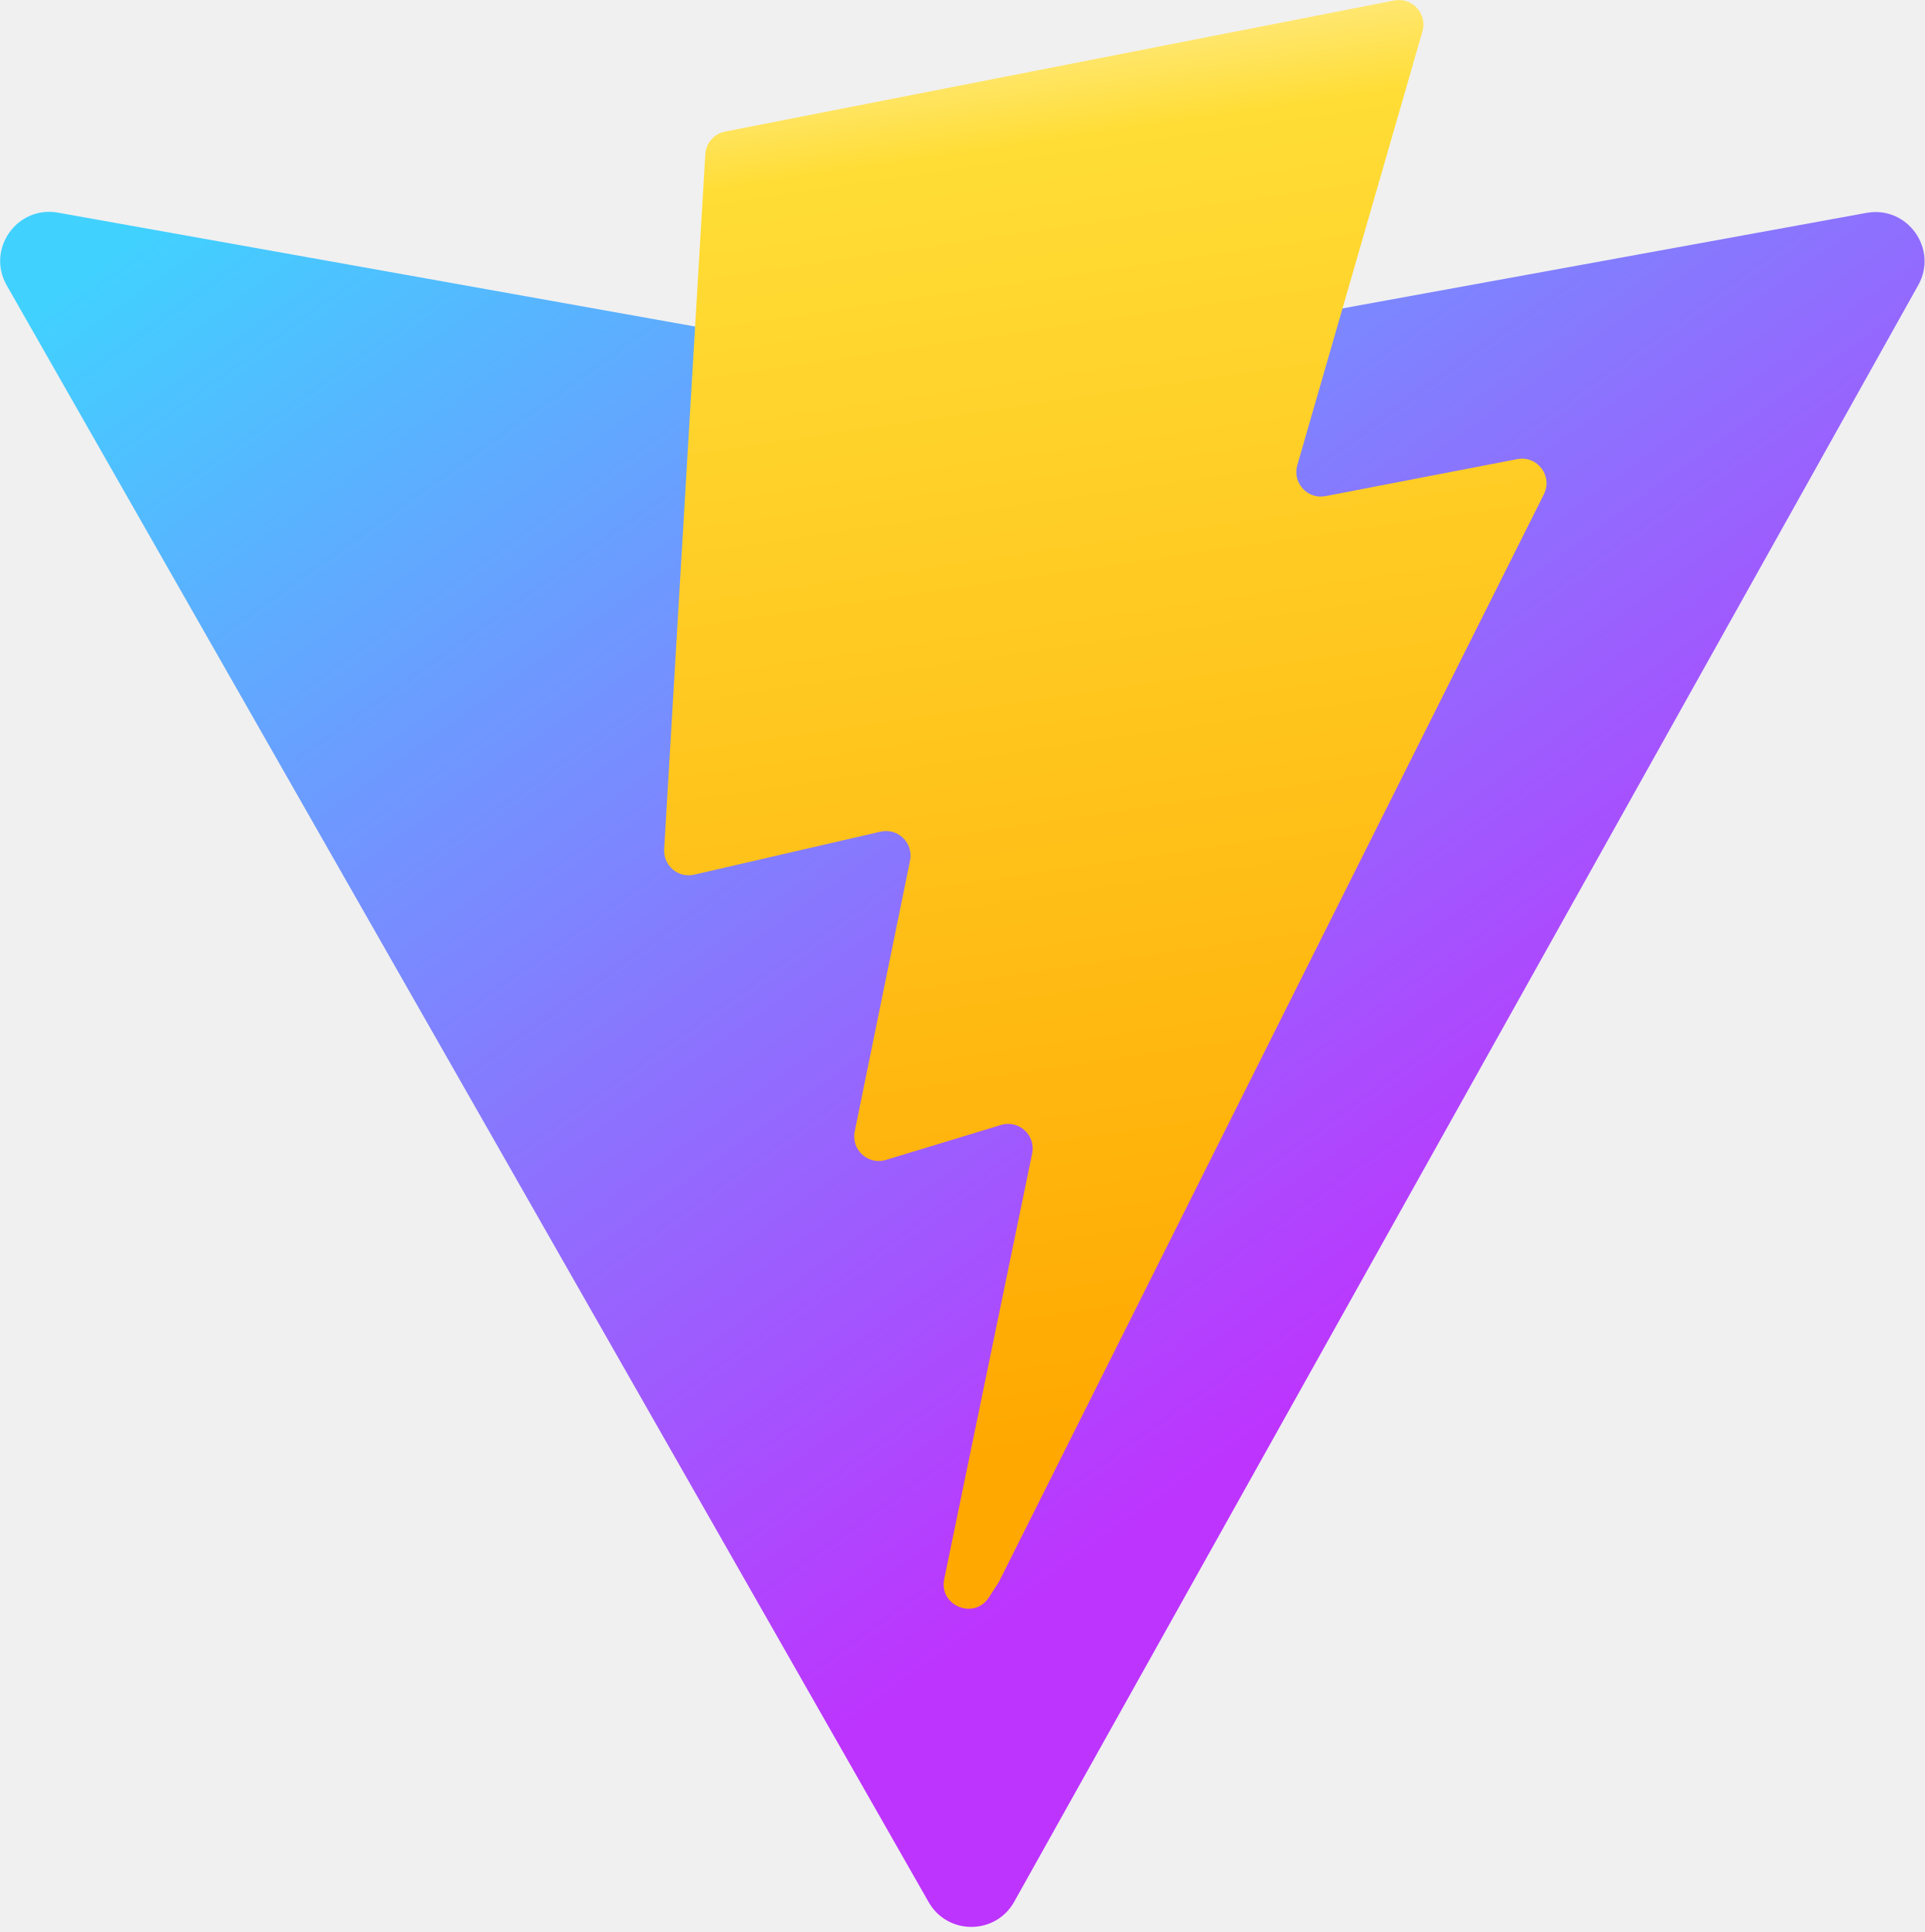
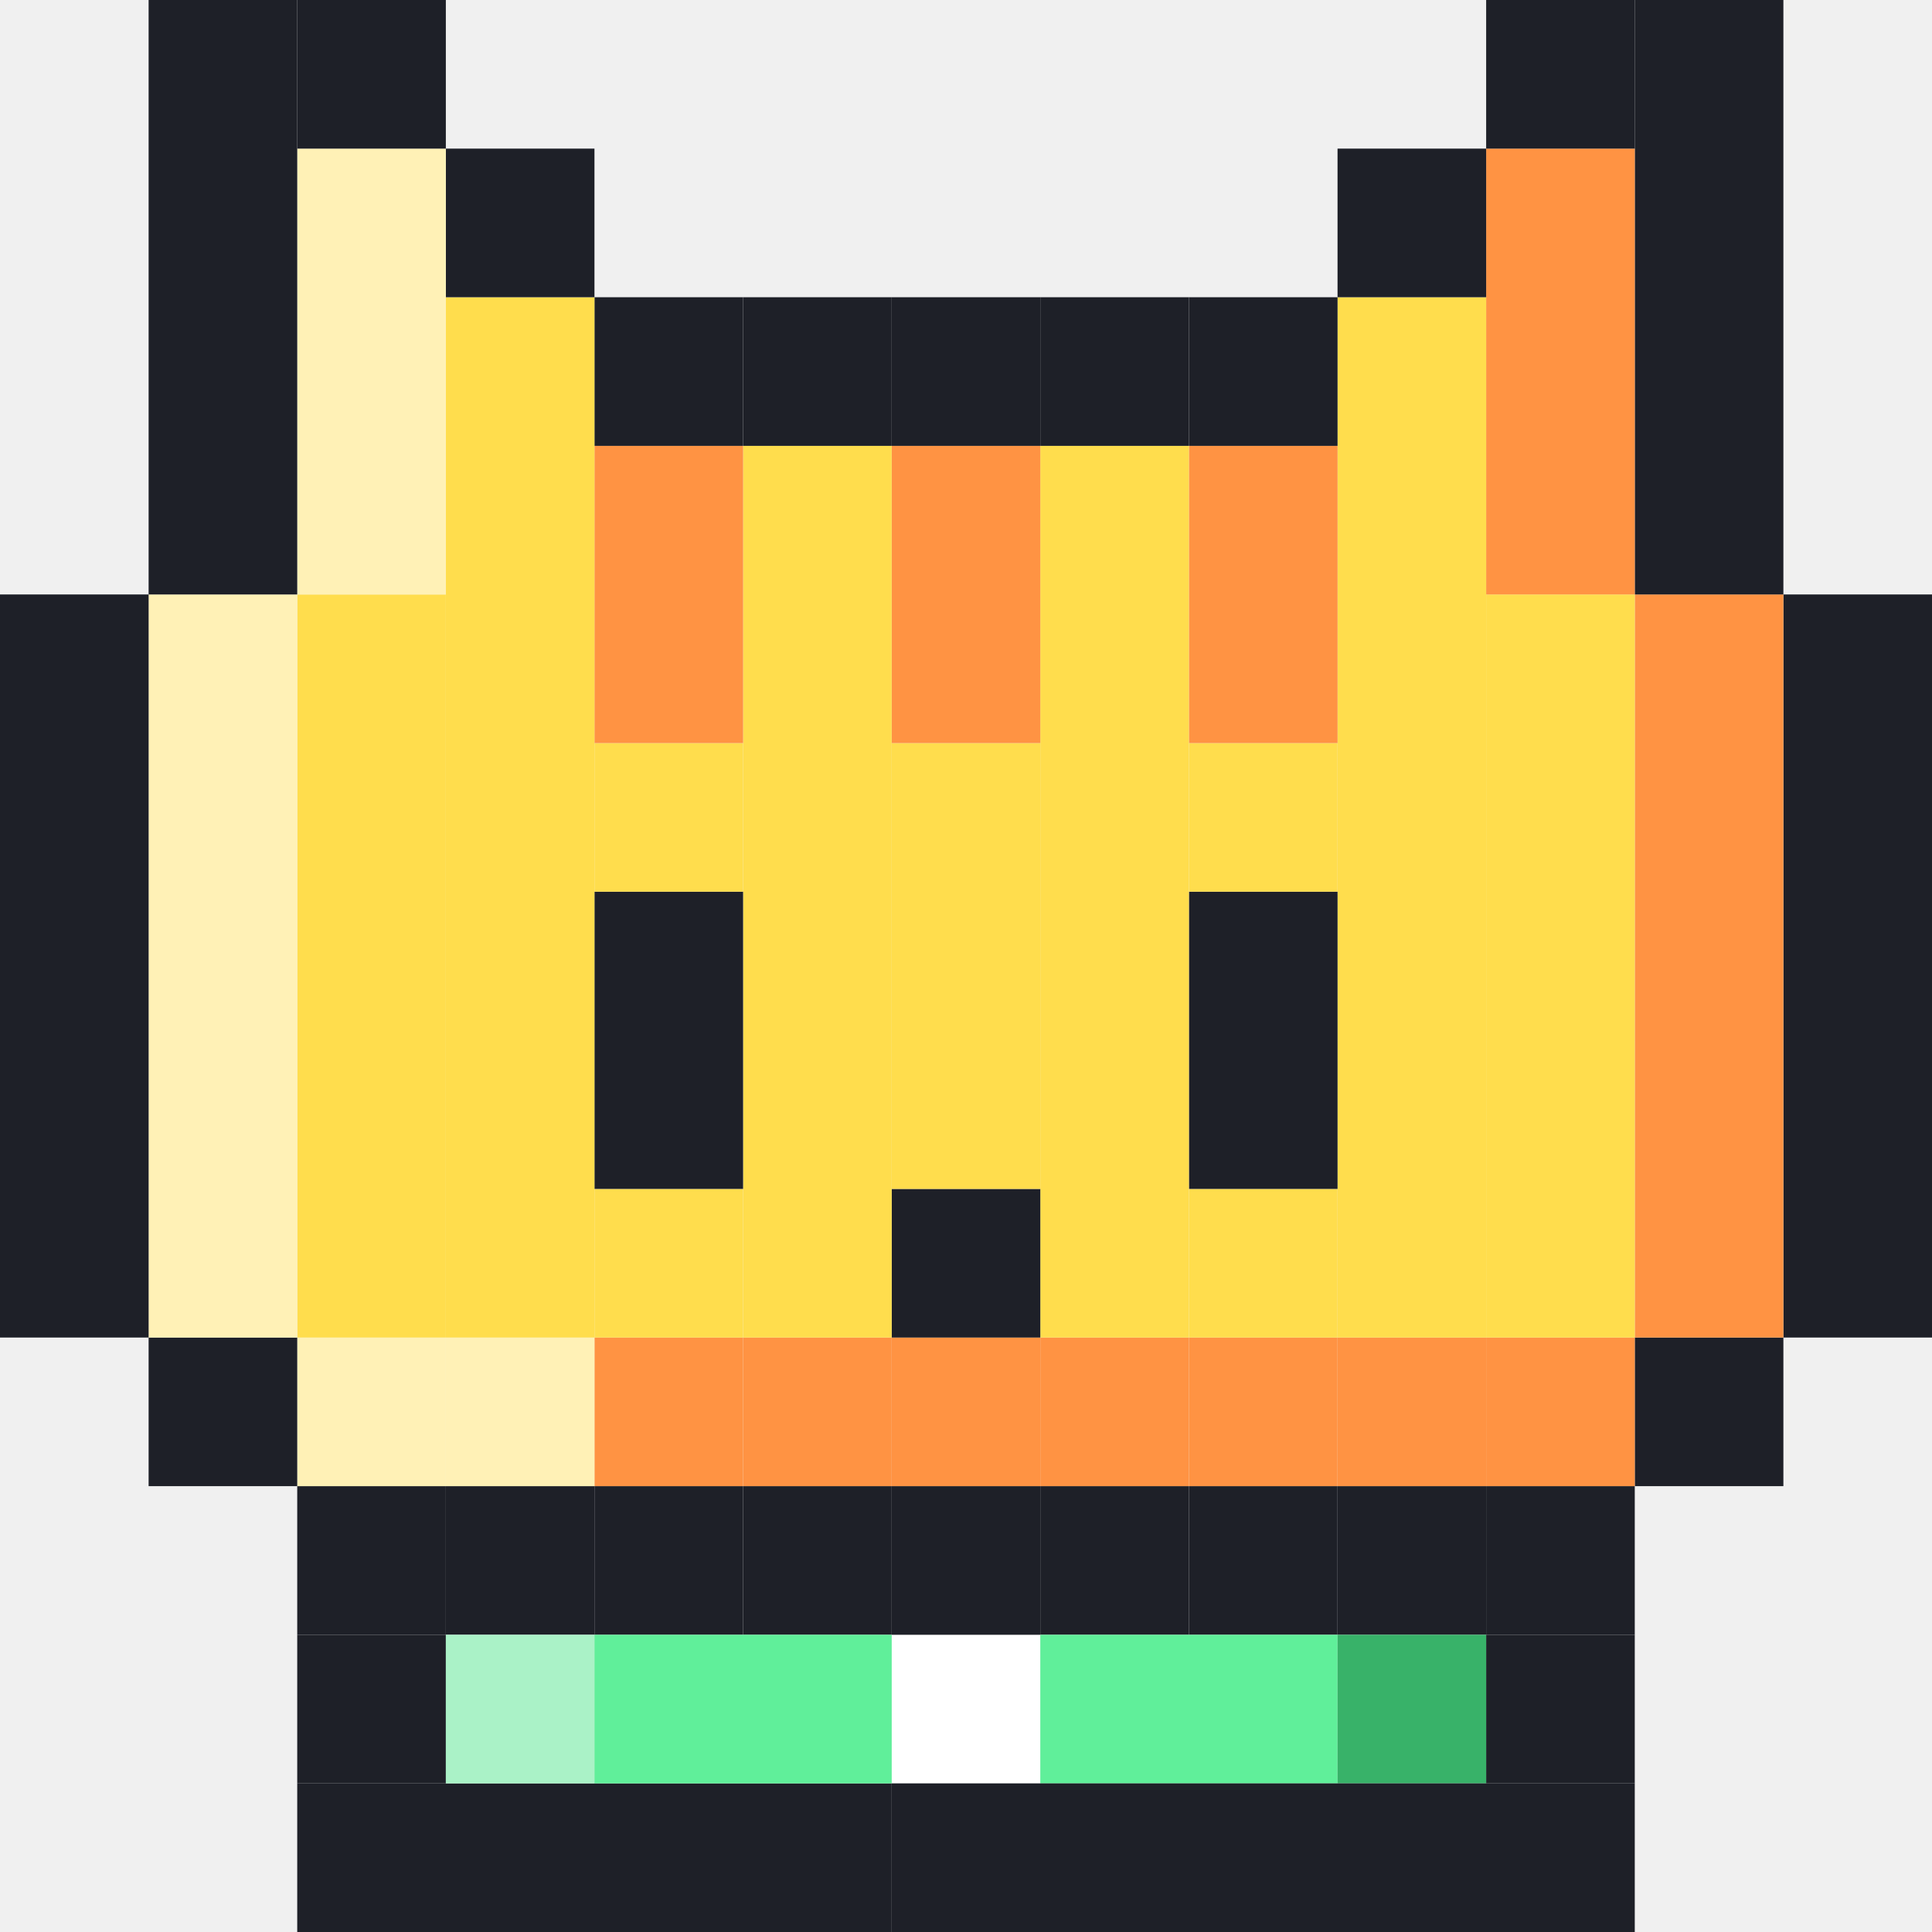
- <svg xmlns="http://www.w3.org/2000/svg" aria-hidden="true" role="img" class="iconify iconify--logos" width="31.88" height="32" preserveAspectRatio="xMidYMid meet" viewBox="0 0 256 257">
-   <defs>
-     <linearGradient id="IconifyId1813088fe1fbc01fb466" x1="-.828%" x2="57.636%" y1="7.652%" y2="78.411%">
-       <stop offset="0%" stop-color="#41D1FF" />
-       <stop offset="100%" stop-color="#BD34FE" />
-     </linearGradient>
-     <linearGradient id="IconifyId1813088fe1fbc01fb467" x1="43.376%" x2="50.316%" y1="2.242%" y2="89.03%">
-       <stop offset="0%" stop-color="#FFEA83" />
-       <stop offset="8.333%" stop-color="#FFDD35" />
-       <stop offset="100%" stop-color="#FFA800" />
-     </linearGradient>
-   </defs>
-   <path fill="url(#IconifyId1813088fe1fbc01fb466)" d="M255.153 37.938L134.897 252.976c-2.483 4.44-8.862 4.466-11.382.048L.875 37.958c-2.746-4.814 1.371-10.646 6.827-9.67l120.385 21.517a6.537 6.537 0 0 0 2.322-.004l117.867-21.483c5.438-.991 9.574 4.796 6.877 9.62Z" />
-   <path fill="url(#IconifyId1813088fe1fbc01fb467)" d="M185.432.063L96.44 17.501a3.268 3.268 0 0 0-2.634 3.014l-5.474 92.456a3.268 3.268 0 0 0 3.997 3.378l24.777-5.718c2.318-.535 4.413 1.507 3.936 3.838l-7.361 36.047c-.495 2.426 1.782 4.5 4.151 3.78l15.304-4.649c2.372-.72 4.652 1.36 4.15 3.788l-11.698 56.621c-.732 3.542 3.979 5.473 5.943 2.437l1.313-2.028l72.516-144.72c1.215-2.423-.88-5.186-3.54-4.672l-25.505 4.922c-2.396.462-4.435-1.77-3.759-4.114l16.646-57.705c.677-2.35-1.37-4.583-3.769-4.113Z" />
+ <svg xmlns="http://www.w3.org/2000/svg" t="1724440504458" class="icon" viewBox="0 0 1024 1024" version="1.1" p-id="19795" width="200" height="200">
+   <path d="M472.615 866.462h78.769v78.769h-78.769z" fill="#FFFFFF" p-id="19796" />
+   <path d="M157.538 866.462h78.769v78.769H157.538zM787.692 866.462h78.769v78.769h-78.769zM945.231 630.154h78.769v78.769h-78.769zM945.231 551.385h78.769v78.769h-78.769zM945.231 472.615h78.769v78.769h-78.769zM945.231 393.846h78.769v78.769h-78.769zM945.231 315.077h78.769v78.769h-78.769zM866.462 708.923h78.769v78.769h-78.769z" fill="#1E2028" p-id="19797" />
+   <path d="M866.462 630.154h78.769v78.769h-78.769zM866.462 551.385h78.769v78.769h-78.769zM866.462 472.615h78.769v78.769h-78.769zM866.462 393.846h78.769v78.769h-78.769zM866.462 315.077h78.769v78.769h-78.769z" fill="#FF9343" p-id="19798" />
+   <path d="M866.462 236.308h78.769v78.769h-78.769zM866.462 157.538h78.769v78.769h-78.769zM866.462 78.769h78.769v78.769h-78.769zM866.462 0h78.769v78.769h-78.769zM787.692 787.692h78.769v78.769h-78.769z" fill="#1E2028" p-id="19799" />
+   <path d="M787.692 708.923h78.769v78.769h-78.769z" fill="#FF9343" p-id="19800" />
+   <path d="M787.692 630.154h78.769v78.769h-78.769zM787.692 551.385h78.769v78.769h-78.769zM787.692 472.615h78.769v78.769h-78.769zM787.692 393.846h78.769v78.769h-78.769zM787.692 315.077h78.769v78.769h-78.769z" fill="#FFDD4D" p-id="19801" />
+   <path d="M787.692 236.308h78.769v78.769h-78.769zM787.692 157.538h78.769v78.769h-78.769zM787.692 78.769h78.769v78.769h-78.769z" fill="#FF9343" p-id="19802" />
+   <path d="M787.692 0h78.769v78.769h-78.769zM708.923 787.692h78.769v78.769h-78.769z" fill="#1E2028" p-id="19803" />
+   <path d="M708.923 708.923h78.769v78.769h-78.769z" fill="#FF9343" p-id="19804" />
+   <path d="M708.923 630.154h78.769v78.769h-78.769zM708.923 551.385h78.769v78.769h-78.769zM708.923 472.615h78.769v78.769h-78.769zM708.923 393.846h78.769v78.769h-78.769zM708.923 315.077h78.769v78.769h-78.769zM708.923 236.308h78.769v78.769h-78.769zM708.923 157.538h78.769v78.769h-78.769z" fill="#FFDD4D" p-id="19805" />
+   <path d="M708.923 78.769h78.769v78.769h-78.769zM630.154 787.692h78.769v78.769h-78.769z" fill="#1E2028" p-id="19806" />
+   <path d="M630.154 708.923h78.769v78.769h-78.769z" fill="#FF9343" p-id="19807" />
+   <path d="M630.154 630.154h78.769v78.769h-78.769z" fill="#FFDD4D" p-id="19808" />
+   <path d="M630.154 551.385h78.769v78.769h-78.769zM630.154 472.615h78.769v78.769h-78.769z" fill="#1E2028" p-id="19809" />
+   <path d="M630.154 393.846h78.769v78.769h-78.769z" fill="#FFDD4D" p-id="19810" />
+   <path d="M630.154 315.077h78.769v78.769h-78.769zM630.154 236.308h78.769v78.769h-78.769z" fill="#FF9343" p-id="19811" />
+   <path d="M630.154 157.538h78.769v78.769h-78.769zM551.385 787.692h78.769v78.769h-78.769z" fill="#1E2028" p-id="19812" />
+   <path d="M551.385 708.923h78.769v78.769h-78.769z" fill="#FF9343" p-id="19813" />
+   <path d="M551.385 630.154h78.769v78.769h-78.769zM551.385 551.385h78.769v78.769h-78.769zM551.385 472.615h78.769v78.769h-78.769zM551.385 393.846h78.769v78.769h-78.769zM551.385 315.077h78.769v78.769h-78.769zM551.385 236.308h78.769v78.769h-78.769z" fill="#FFDD4D" p-id="19814" />
+   <path d="M551.385 157.538h78.769v78.769h-78.769zM472.615 787.692h78.769v78.769h-78.769z" fill="#1E2028" p-id="19815" />
+   <path d="M472.615 708.923h78.769v78.769h-78.769z" fill="#FF9343" p-id="19816" />
+   <path d="M472.615 630.154h78.769v78.769h-78.769z" fill="#1E2028" p-id="19817" />
+   <path d="M472.615 551.385h78.769v78.769h-78.769zM472.615 472.615h78.769v78.769h-78.769zM472.615 393.846h78.769v78.769h-78.769z" fill="#FFDD4D" p-id="19818" />
+   <path d="M472.615 315.077h78.769v78.769h-78.769zM472.615 236.308h78.769v78.769h-78.769z" fill="#FF9343" p-id="19819" />
+   <path d="M472.615 157.538h78.769v78.769h-78.769zM393.846 787.692h78.769v78.769h-78.769z" fill="#1E2028" p-id="19820" />
+   <path d="M393.846 708.923h78.769v78.769h-78.769z" fill="#FF9343" p-id="19821" />
+   <path d="M393.846 630.154h78.769v78.769h-78.769zM393.846 551.385h78.769v78.769h-78.769zM393.846 472.615h78.769v78.769h-78.769zM393.846 393.846h78.769v78.769h-78.769zM393.846 315.077h78.769v78.769h-78.769zM393.846 236.308h78.769v78.769h-78.769z" fill="#FFDD4D" p-id="19822" />
+   <path d="M393.846 157.538h78.769v78.769h-78.769zM315.077 787.692h78.769v78.769h-78.769z" fill="#1E2028" p-id="19823" />
+   <path d="M315.077 708.923h78.769v78.769h-78.769z" fill="#FF9343" p-id="19824" />
+   <path d="M315.077 630.154h78.769v78.769h-78.769z" fill="#FFDD4D" p-id="19825" />
+   <path d="M315.077 551.385h78.769v78.769h-78.769zM315.077 472.615h78.769v78.769h-78.769z" fill="#1E2028" p-id="19826" />
+   <path d="M315.077 393.846h78.769v78.769h-78.769z" fill="#FFDD4D" p-id="19827" />
+   <path d="M315.077 315.077h78.769v78.769h-78.769zM315.077 236.308h78.769v78.769h-78.769z" fill="#FF9343" p-id="19828" />
+   <path d="M315.077 157.538h78.769v78.769h-78.769zM236.308 787.692h78.769v78.769h-78.769z" fill="#1E2028" p-id="19829" />
+   <path d="M236.308 708.923h78.769v78.769h-78.769z" fill="#FFF1B6" p-id="19830" />
+   <path d="M236.308 630.154h78.769v78.769h-78.769zM236.308 551.385h78.769v78.769h-78.769zM236.308 472.615h78.769v78.769h-78.769zM236.308 393.846h78.769v78.769h-78.769zM236.308 315.077h78.769v78.769h-78.769zM236.308 236.308h78.769v78.769h-78.769zM236.308 157.538h78.769v78.769h-78.769z" fill="#FFDD4D" p-id="19831" />
+   <path d="M236.308 78.769h78.769v78.769h-78.769zM157.538 787.692h78.769v78.769H157.538z" fill="#1E2028" p-id="19832" />
+   <path d="M157.538 708.923h78.769v78.769H157.538z" fill="#FFF1B6" p-id="19833" />
+   <path d="M157.538 630.154h78.769v78.769H157.538zM157.538 551.385h78.769v78.769H157.538zM157.538 472.615h78.769v78.769H157.538zM157.538 393.846h78.769v78.769H157.538zM157.538 315.077h78.769v78.769H157.538z" fill="#FFDD4D" p-id="19834" />
+   <path d="M157.538 236.308h78.769v78.769H157.538zM157.538 157.538h78.769v78.769H157.538zM157.538 78.769h78.769v78.769H157.538z" fill="#FFF1B6" p-id="19835" />
+   <path d="M157.538 0h78.769v78.769H157.538zM78.769 708.923h78.769v78.769H78.769z" fill="#1E2028" p-id="19836" />
+   <path d="M78.769 630.154h78.769v78.769H78.769zM78.769 551.385h78.769v78.769H78.769zM78.769 472.615h78.769v78.769H78.769zM78.769 393.846h78.769v78.769H78.769zM78.769 315.077h78.769v78.769H78.769z" fill="#FFF1B6" p-id="19837" />
+   <path d="M78.769 236.308h78.769v78.769H78.769zM78.769 157.538h78.769v78.769H78.769zM78.769 78.769h78.769v78.769H78.769zM78.769 0h78.769v78.769H78.769zM0 630.154h78.769v78.769H0zM0 551.385h78.769v78.769H0zM0 472.615h78.769v78.769H0zM0 393.846h78.769v78.769H0zM0 315.077h78.769v78.769H0zM157.538 945.231h78.769v78.769H157.538zM236.308 945.231h78.769v78.769h-78.769zM315.077 945.231h78.769v78.769h-78.769zM393.846 945.231h78.769v78.769h-78.769z" fill="#1E2028" p-id="19838" />
+   <path d="M236.308 866.462h78.769v78.769h-78.769z" fill="#AAF2C7" p-id="19839" />
+   <path d="M315.077 866.462h78.769v78.769h-78.769zM393.846 866.462h78.769v78.769h-78.769zM551.385 866.462h78.769v78.769h-78.769zM630.154 866.462h78.769v78.769h-78.769z" fill="#60EF9A" p-id="19840" />
+   <path d="M708.923 866.462h78.769v78.769h-78.769z" fill="#38B269" p-id="19841" />
+   <path d="M472.615 945.231h78.769v78.769h-78.769zM551.385 945.231h78.769v78.769h-78.769zM630.154 945.231h78.769v78.769h-78.769zM708.923 945.231h78.769v78.769h-78.769zM787.692 945.231h78.769v78.769h-78.769z" fill="#1E2028" p-id="19842" />
</svg>
